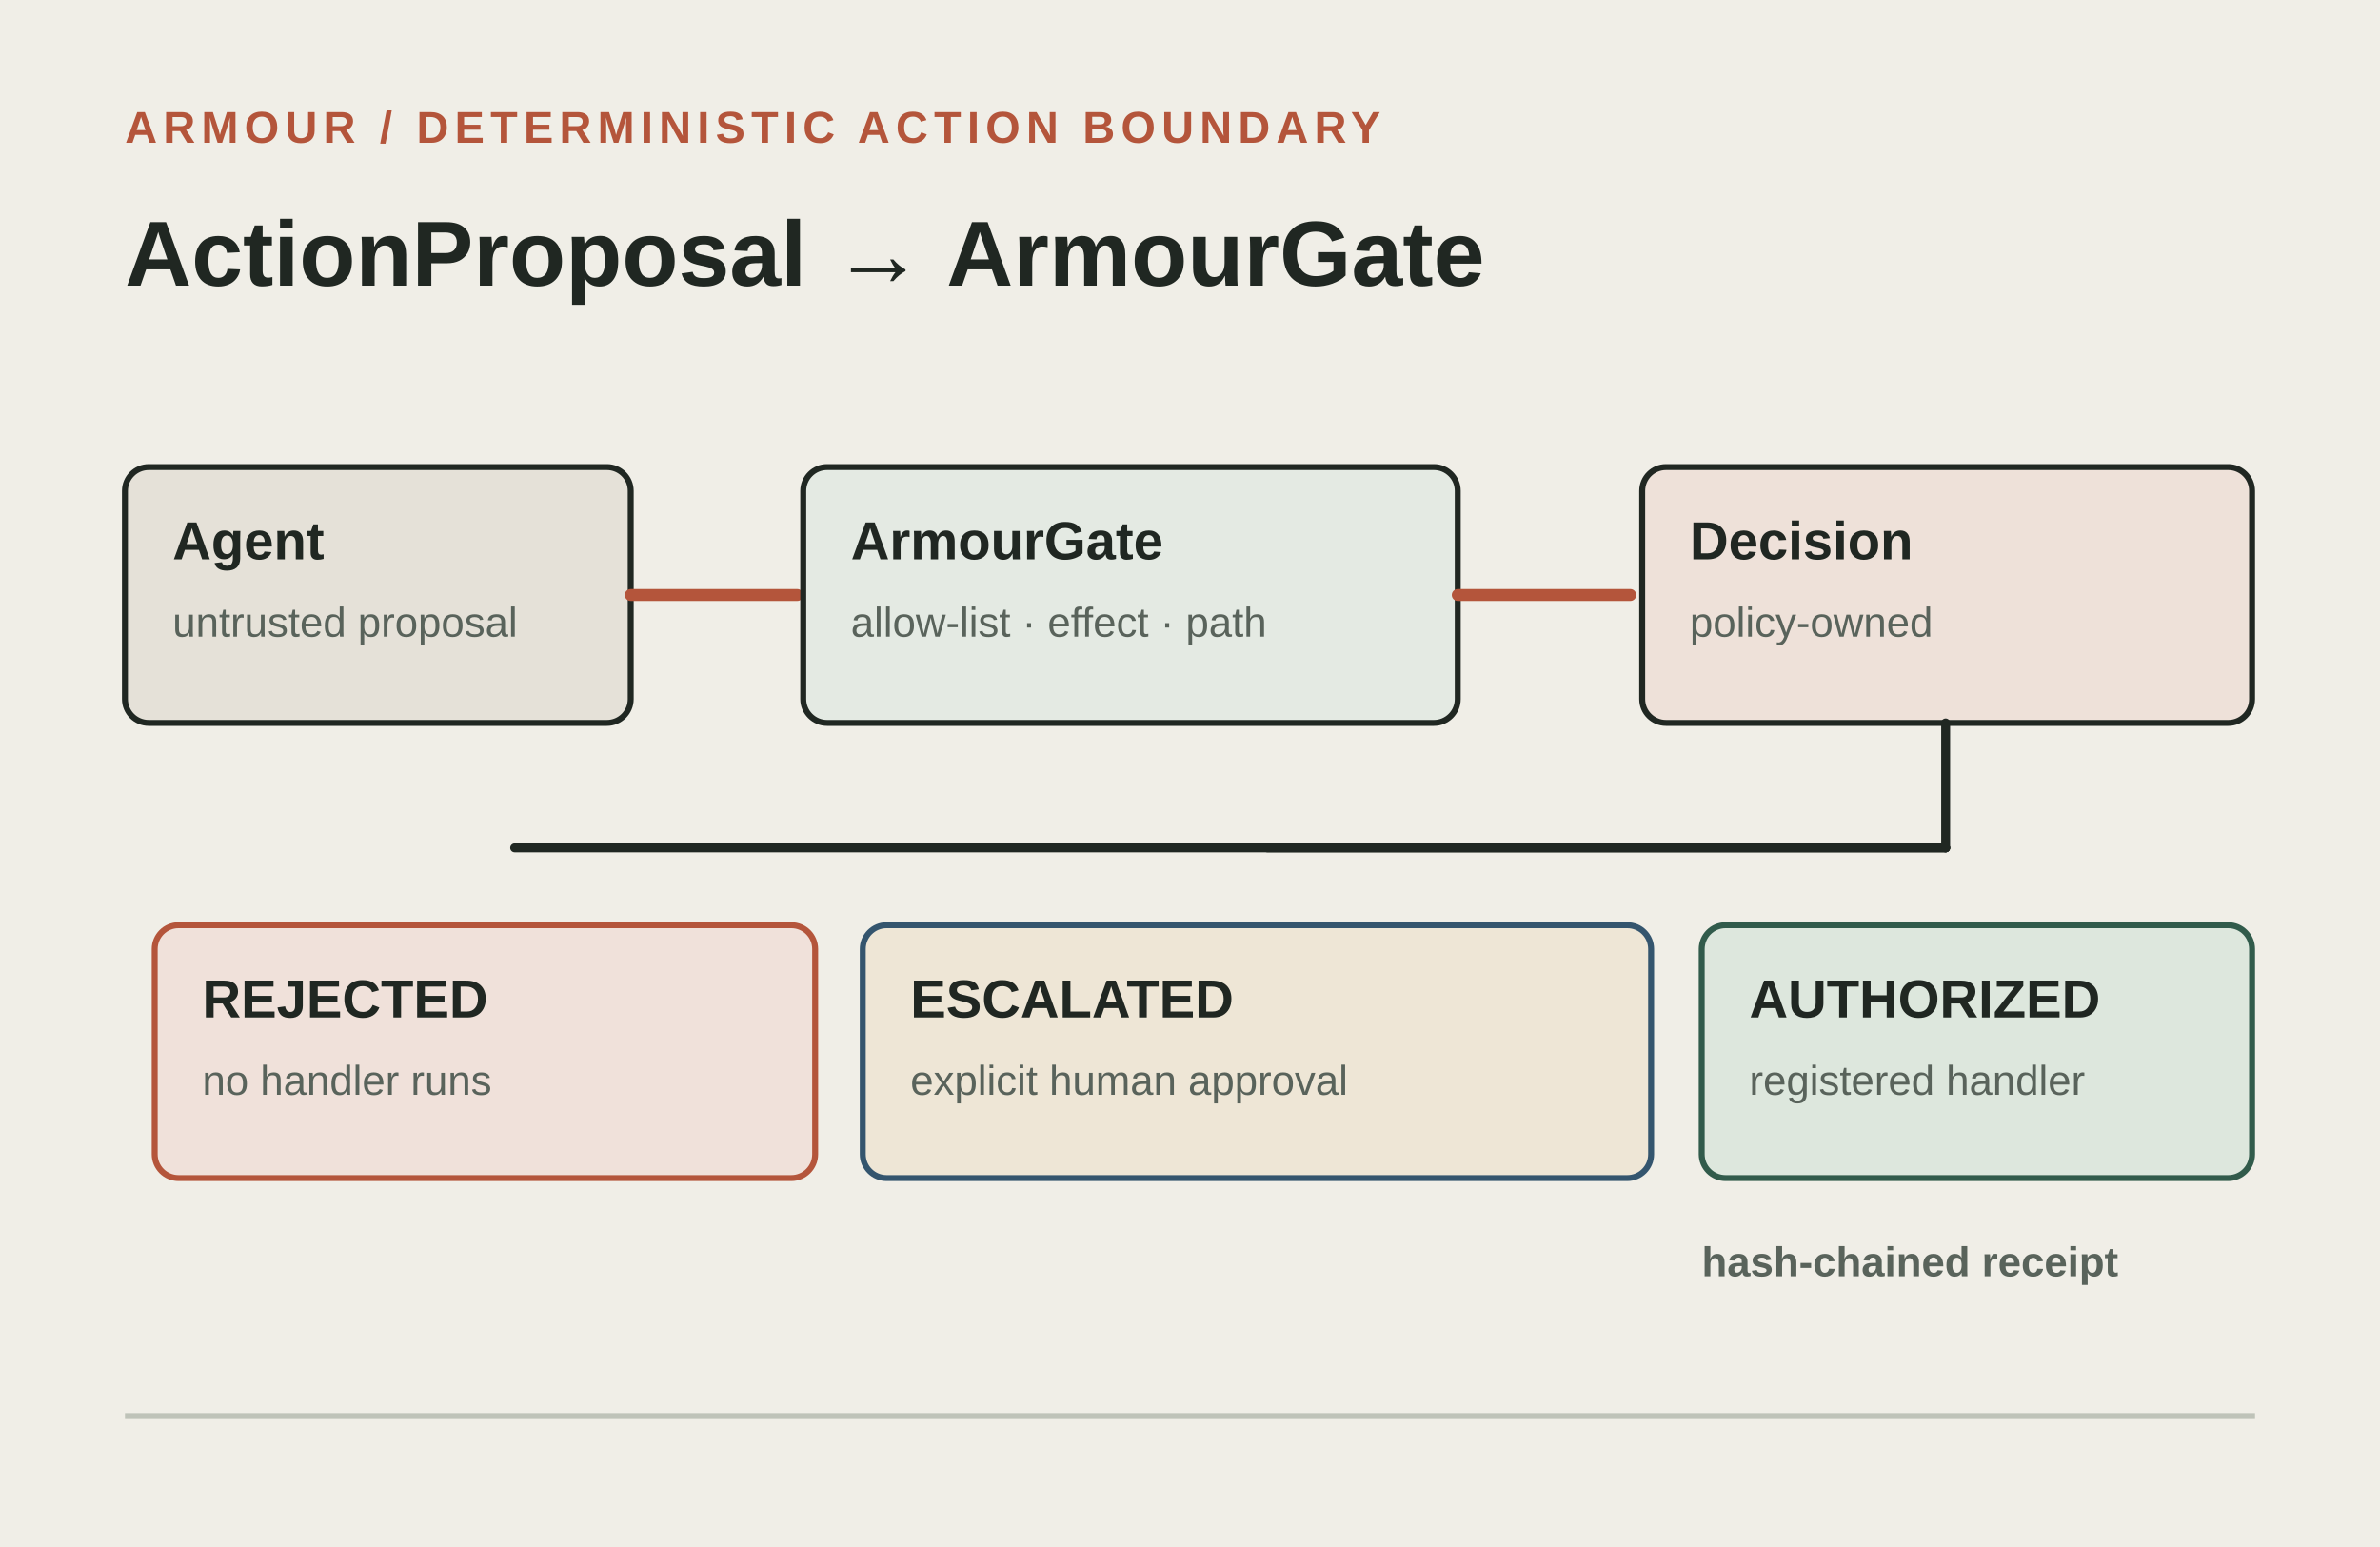
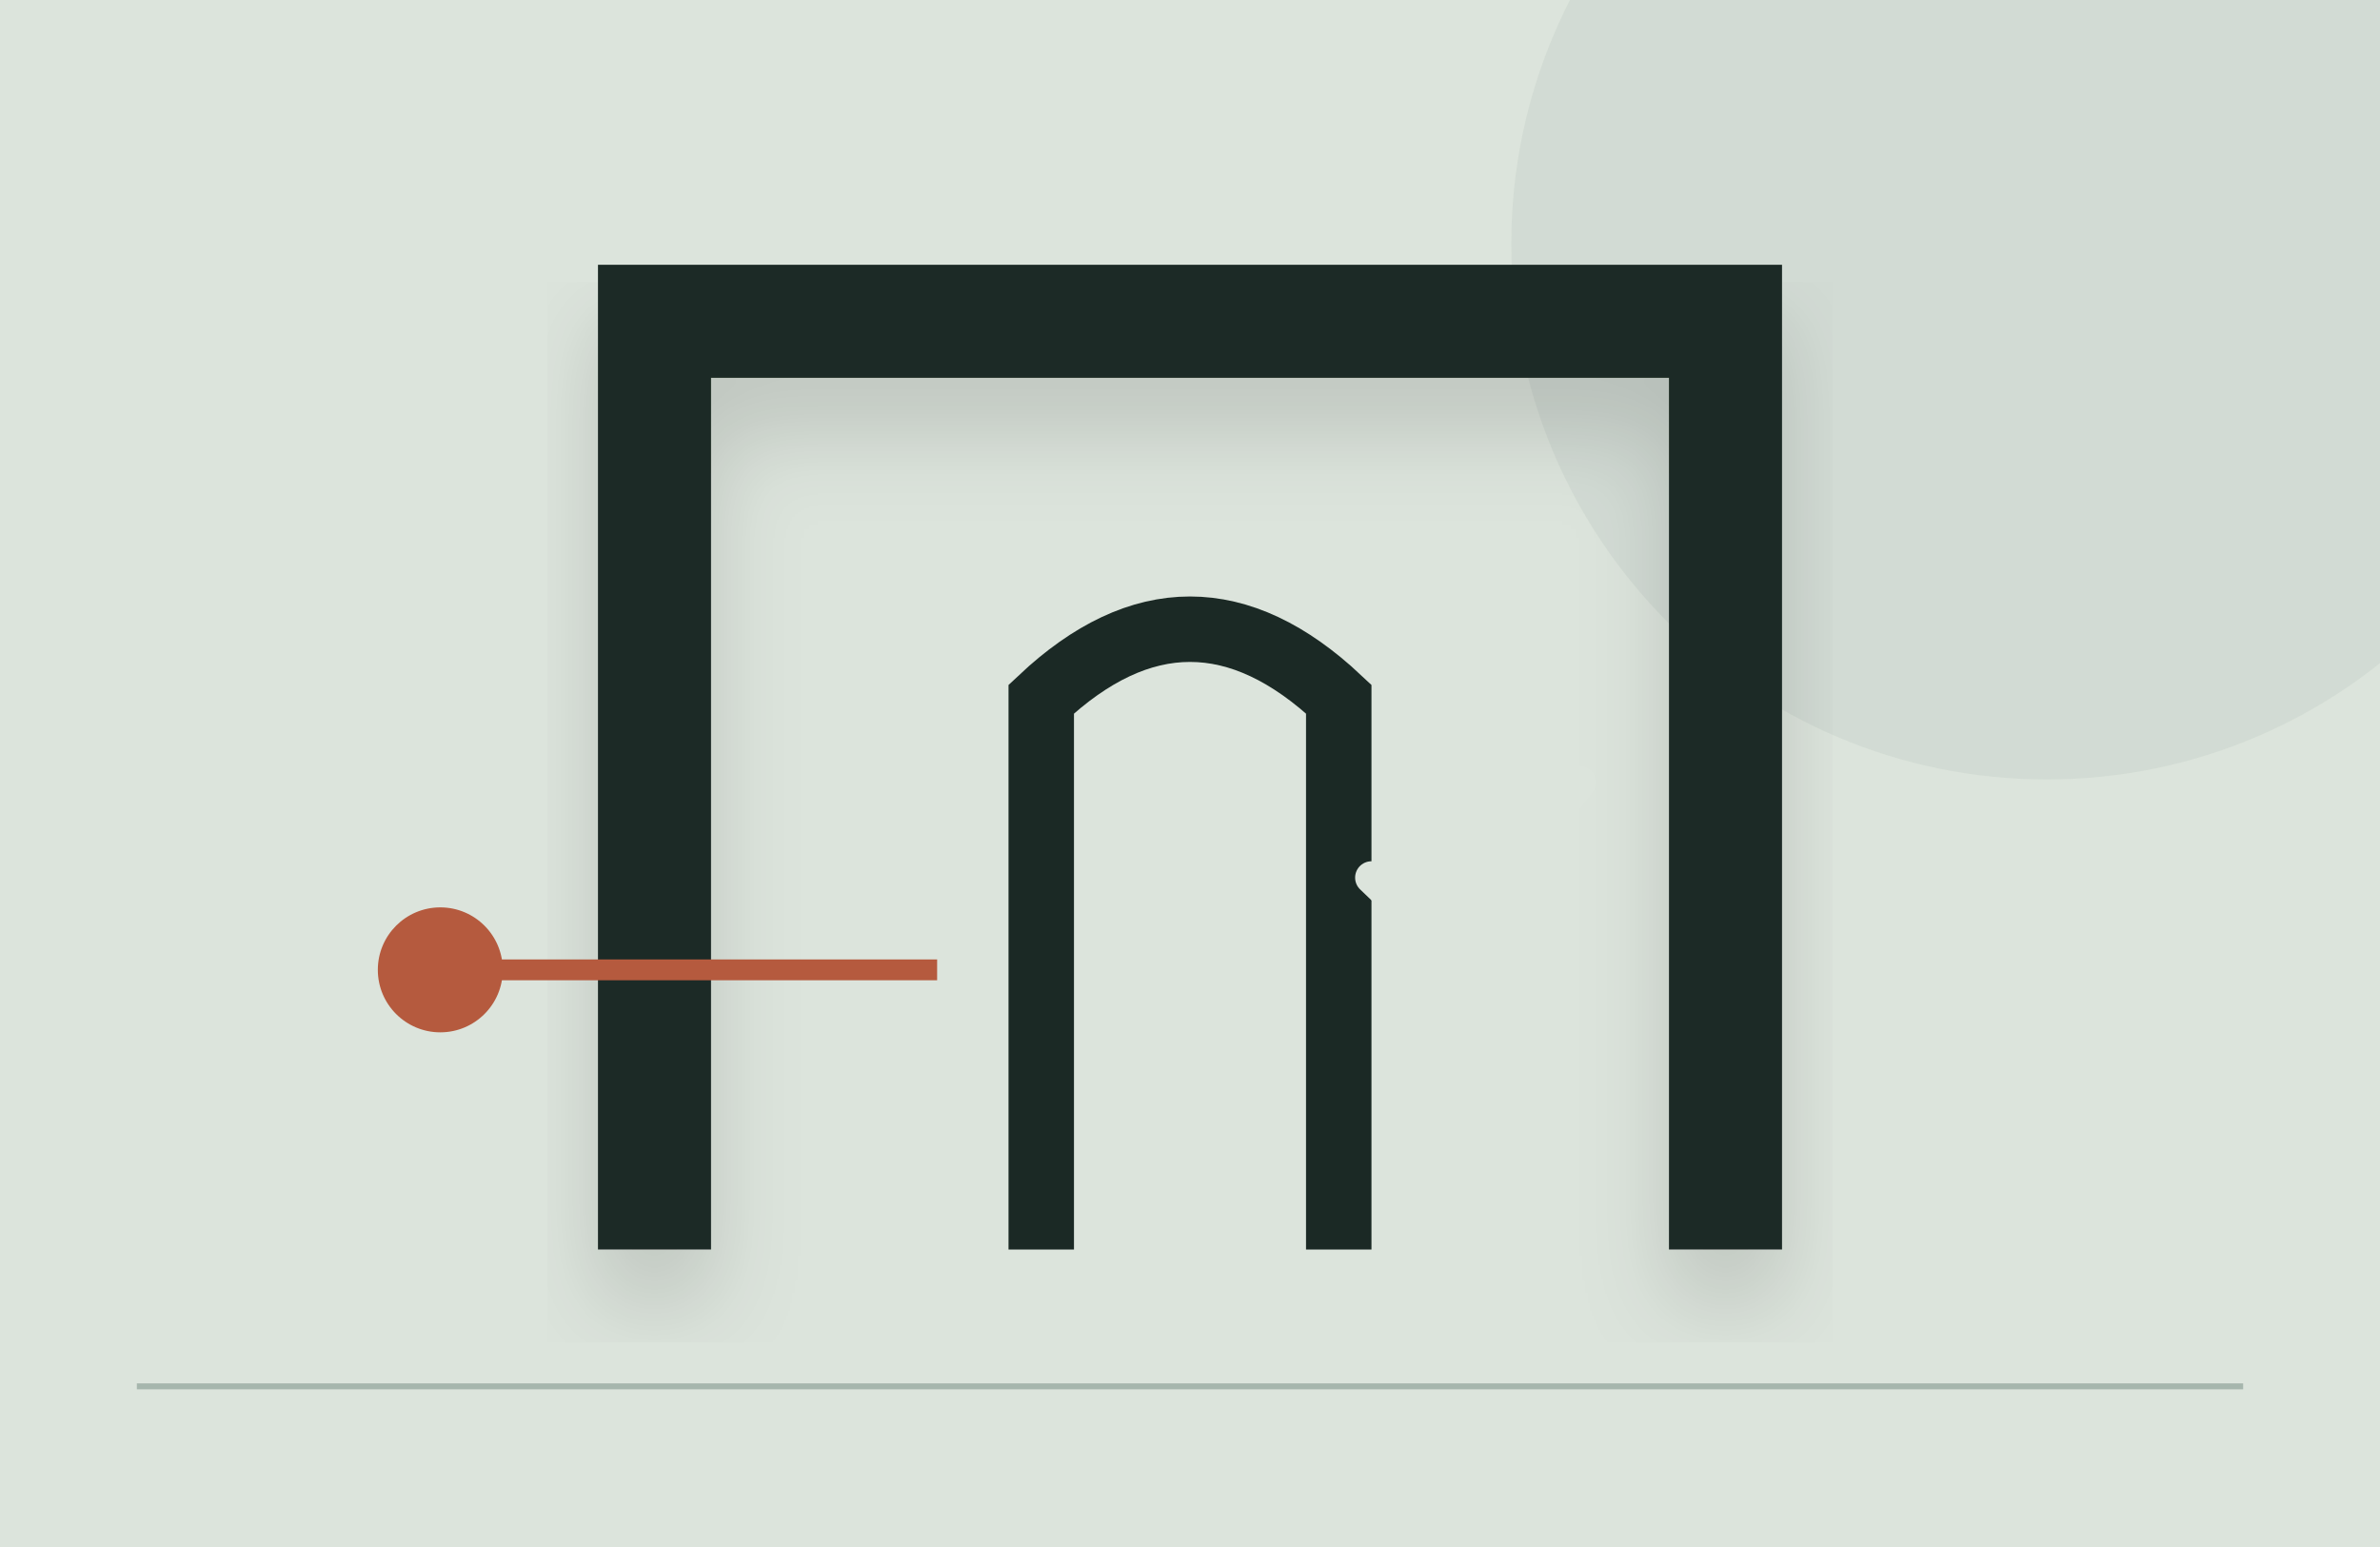
- <svg xmlns="http://www.w3.org/2000/svg" viewBox="0 0 800 520" role="img" aria-label="ActionProposal → ArmourGate technical visual">
-   <rect width="800" height="520" fill="#F0EEE7" />
-   <text x="42" y="48" font-size="15" fill="#B4553B" font-weight="800" font-family="DM Sans,Arial,sans-serif" letter-spacing="2">ARMOUR / DETERMINISTIC ACTION BOUNDARY</text>
-   <text x="42" y="96" font-size="31" fill="#202722" font-weight="800" font-family="DM Sans,Arial,sans-serif" letter-spacing="0">ActionProposal → ArmourGate</text>
-   <rect x="42" y="157" width="170" height="86" rx="8" fill="#E5E1D8" stroke="#202722" stroke-width="2" />
-   <text x="58" y="188" font-size="18" fill="#202722" font-weight="800" font-family="DM Sans,Arial,sans-serif" letter-spacing="0">Agent</text>
-   <text x="58" y="214" font-size="14" fill="#59635B" font-weight="500" font-family="DM Sans,Arial,sans-serif" letter-spacing="0">untrusted proposal</text>
-   <path d="M212 200L268 200" fill="none" stroke="#B4553B" stroke-width="4" stroke-linecap="round" />
-   <rect x="270" y="157" width="220" height="86" rx="8" fill="#E4EAE3" stroke="#202722" stroke-width="2" />
-   <text x="286" y="188" font-size="18" fill="#202722" font-weight="800" font-family="DM Sans,Arial,sans-serif" letter-spacing="0">ArmourGate</text>
-   <text x="286" y="214" font-size="14" fill="#59635B" font-weight="500" font-family="DM Sans,Arial,sans-serif" letter-spacing="0">allow-list · effect · path</text>
-   <path d="M490 200L548 200" fill="none" stroke="#B4553B" stroke-width="4" stroke-linecap="round" />
-   <rect x="552" y="157" width="205" height="86" rx="8" fill="#EEE1D9" stroke="#202722" stroke-width="2" />
-   <text x="568" y="188" font-size="18" fill="#202722" font-weight="800" font-family="DM Sans,Arial,sans-serif" letter-spacing="0">Decision</text>
-   <text x="568" y="214" font-size="14" fill="#59635B" font-weight="500" font-family="DM Sans,Arial,sans-serif" letter-spacing="0">policy-owned</text>
-   <path d="M654 243L654 285" fill="none" stroke="#202722" stroke-width="3" stroke-linecap="round" />
-   <path d="M654 285L173 285" fill="none" stroke="#202722" stroke-width="3" stroke-linecap="round" />
-   <path d="M654 285L426 285" fill="none" stroke="#202722" stroke-width="3" stroke-linecap="round" />
-   <path d="M654 285L654 285" fill="none" stroke="#202722" stroke-width="3" stroke-linecap="round" />
-   <rect x="52" y="311" width="222" height="85" rx="8" fill="#F0E1DA" stroke="#B4553B" stroke-width="2" />
-   <text x="68" y="342" font-size="18" fill="#202722" font-weight="800" font-family="DM Sans,Arial,sans-serif" letter-spacing="0">REJECTED</text>
-   <text x="68" y="368" font-size="14" fill="#59635B" font-weight="500" font-family="DM Sans,Arial,sans-serif" letter-spacing="0">no handler runs</text>
-   <rect x="290" y="311" width="265" height="85" rx="8" fill="#EEE6D6" stroke="#34556E" stroke-width="2" />
-   <text x="306" y="342" font-size="18" fill="#202722" font-weight="800" font-family="DM Sans,Arial,sans-serif" letter-spacing="0">ESCALATED</text>
-   <text x="306" y="368" font-size="14" fill="#59635B" font-weight="500" font-family="DM Sans,Arial,sans-serif" letter-spacing="0">explicit human approval</text>
-   <rect x="572" y="311" width="185" height="85" rx="8" fill="#DDE7DD" stroke="#315B4B" stroke-width="2" />
-   <text x="588" y="342" font-size="18" fill="#202722" font-weight="800" font-family="DM Sans,Arial,sans-serif" letter-spacing="0">AUTHORIZED</text>
-   <text x="588" y="368" font-size="14" fill="#59635B" font-weight="500" font-family="DM Sans,Arial,sans-serif" letter-spacing="0">registered handler</text>
-   <text x="572" y="429" font-size="14" fill="#59635B" font-weight="600" font-family="DM Sans,Arial,sans-serif" letter-spacing="0">hash-chained receipt</text>
-   <path d="M42 476H758" stroke="#BFC3B9" stroke-width="2" />
+ <svg xmlns="http://www.w3.org/2000/svg" viewBox="0 0 800 520" role="img" aria-label="Abstract illustration for armour">
+   <defs>
+     <filter id="s">
+       <feDropShadow dx="0" dy="18" stdDeviation="15" flood-color="#161d1b" flood-opacity=".14" />
+     </filter>
+     <linearGradient id="shade" x1="0" y1="0" x2="1" y2="1">
+       <stop stop-color="#284B40" />
+       <stop offset="1" stop-color="#172724" />
+     </linearGradient>
+   </defs>
+   <rect width="800" height="520" fill="#DCE4DC" />
+   <circle cx="688" cy="82" r="180" fill="#284B40" opacity=".055" />
+   <path d="M220 420V108H580V420" fill="none" stroke="#1B2925" stroke-width="38" filter="url(#s)" />
+   <path d="M350 420V235Q400 188 450 235V420" fill="#DCE4DC" stroke="#1B2925" stroke-width="22" />
+   <circle cx="148" cy="326" r="21" fill="#B55A3E" />
+   <path d="M166 326H315" stroke="#B55A3E" stroke-width="7" />
+   <path d="M461 295l25 24 45-56" fill="none" stroke="#DCE4DC" stroke-width="11" stroke-linecap="round" stroke-linejoin="round" />
+   <path d="M46 466H754" stroke="#284B40" stroke-opacity=".3" stroke-width="2" />
</svg>
